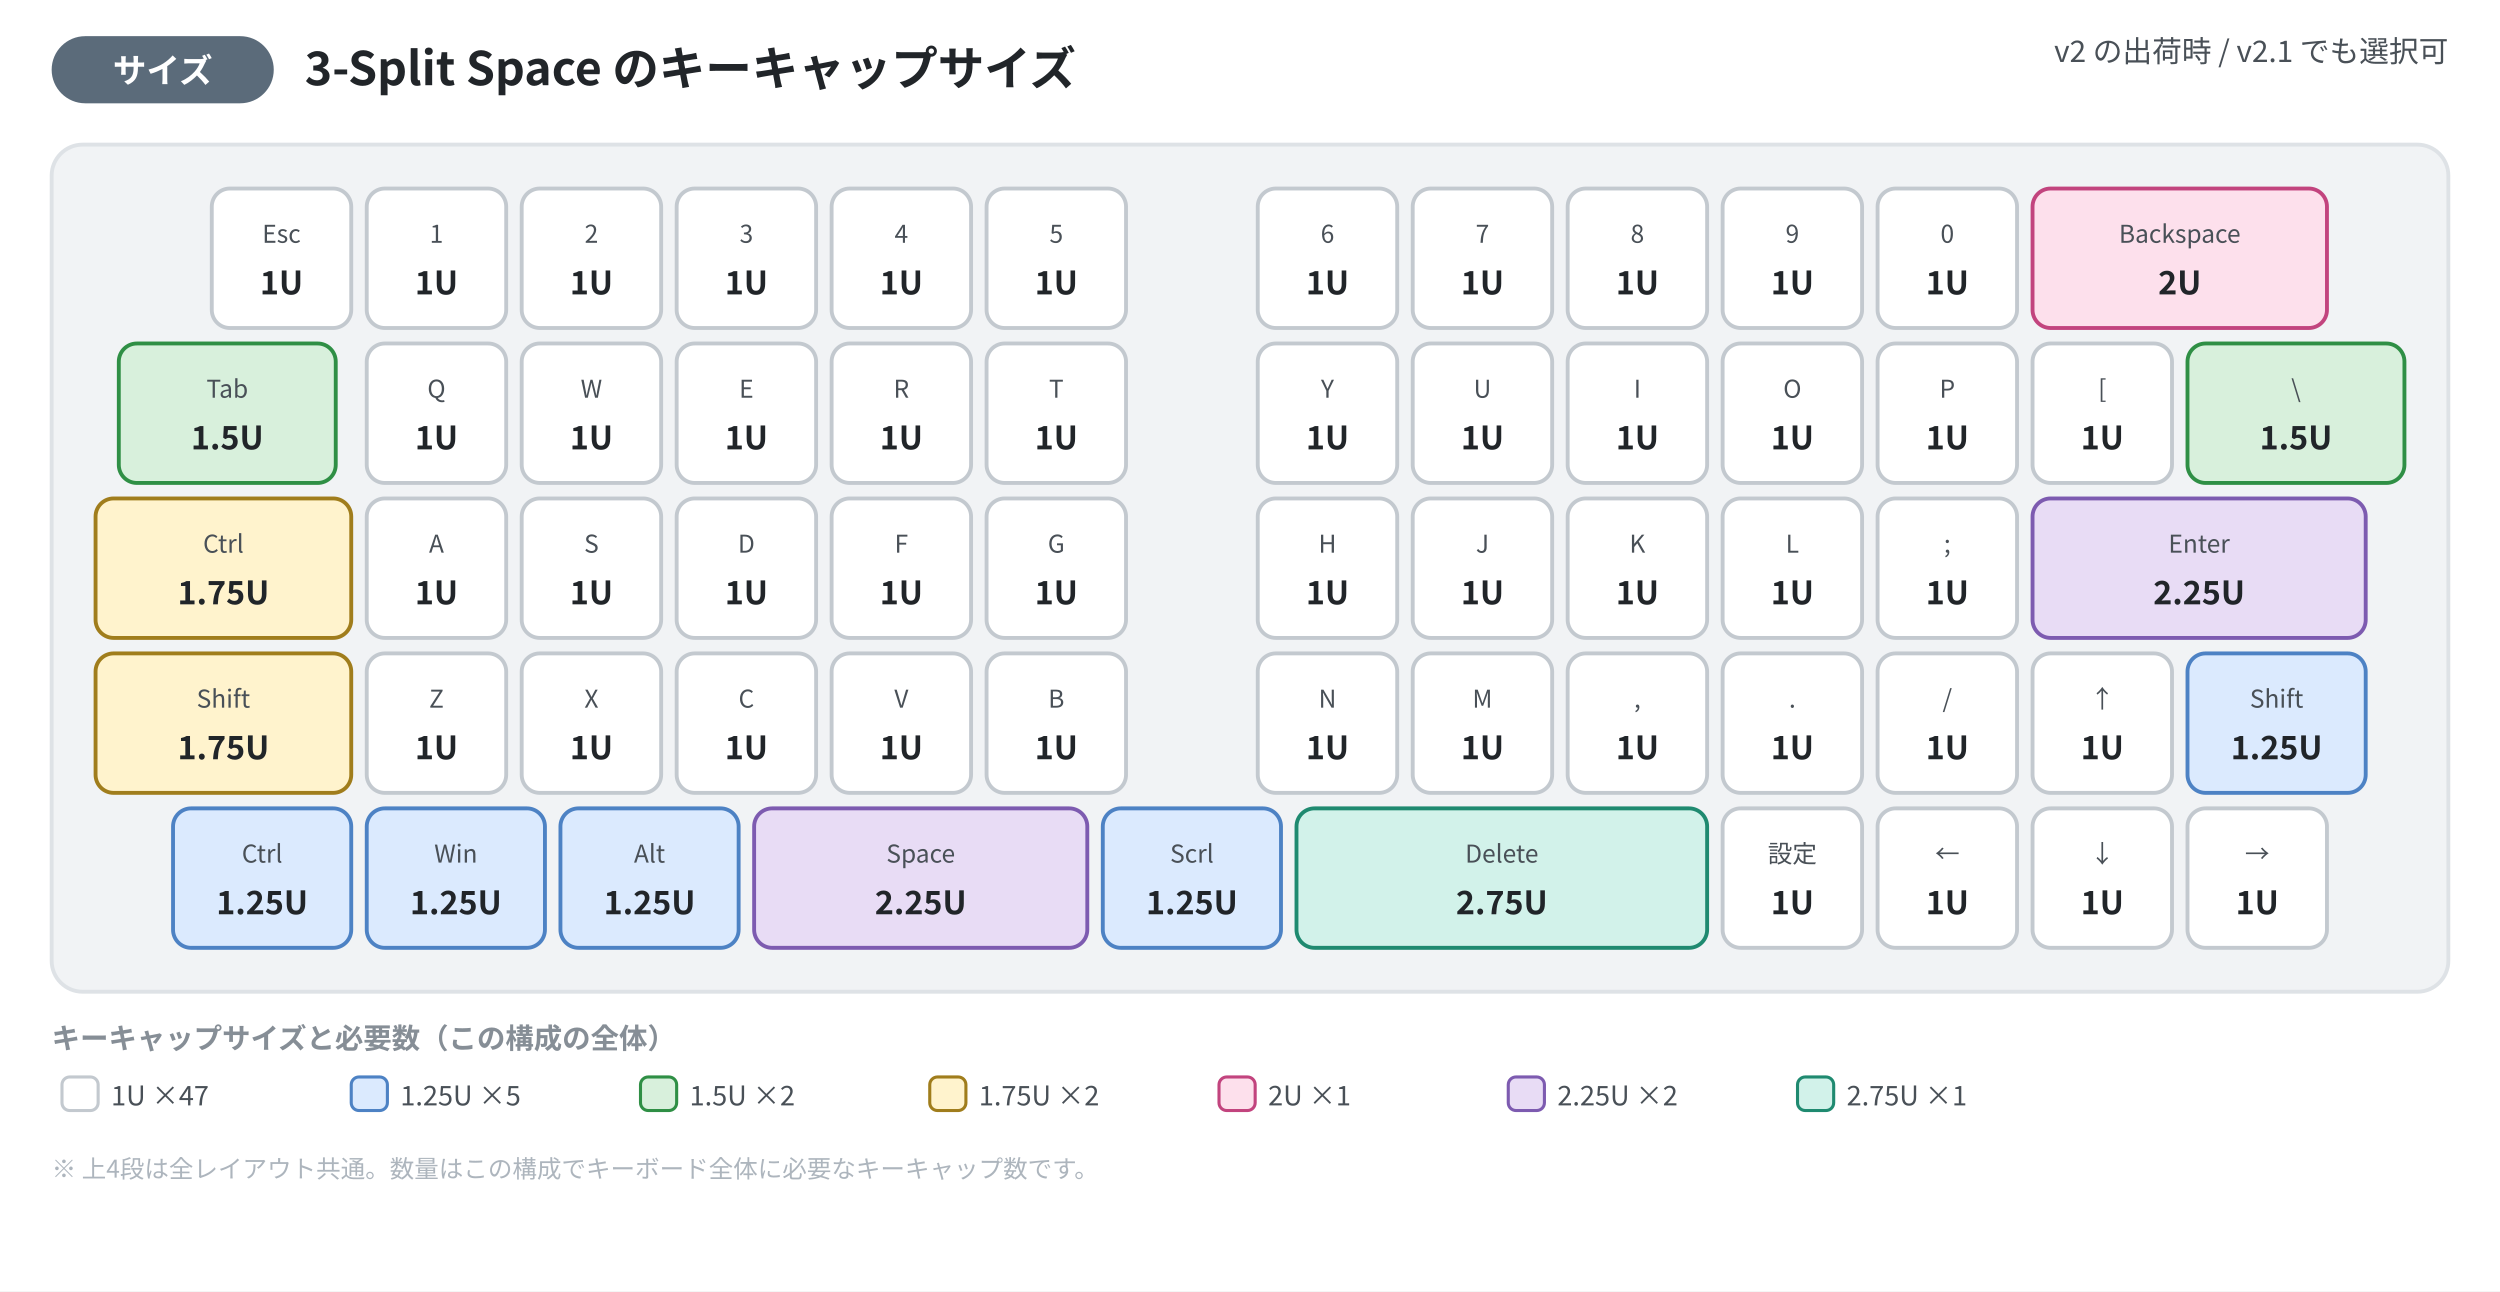
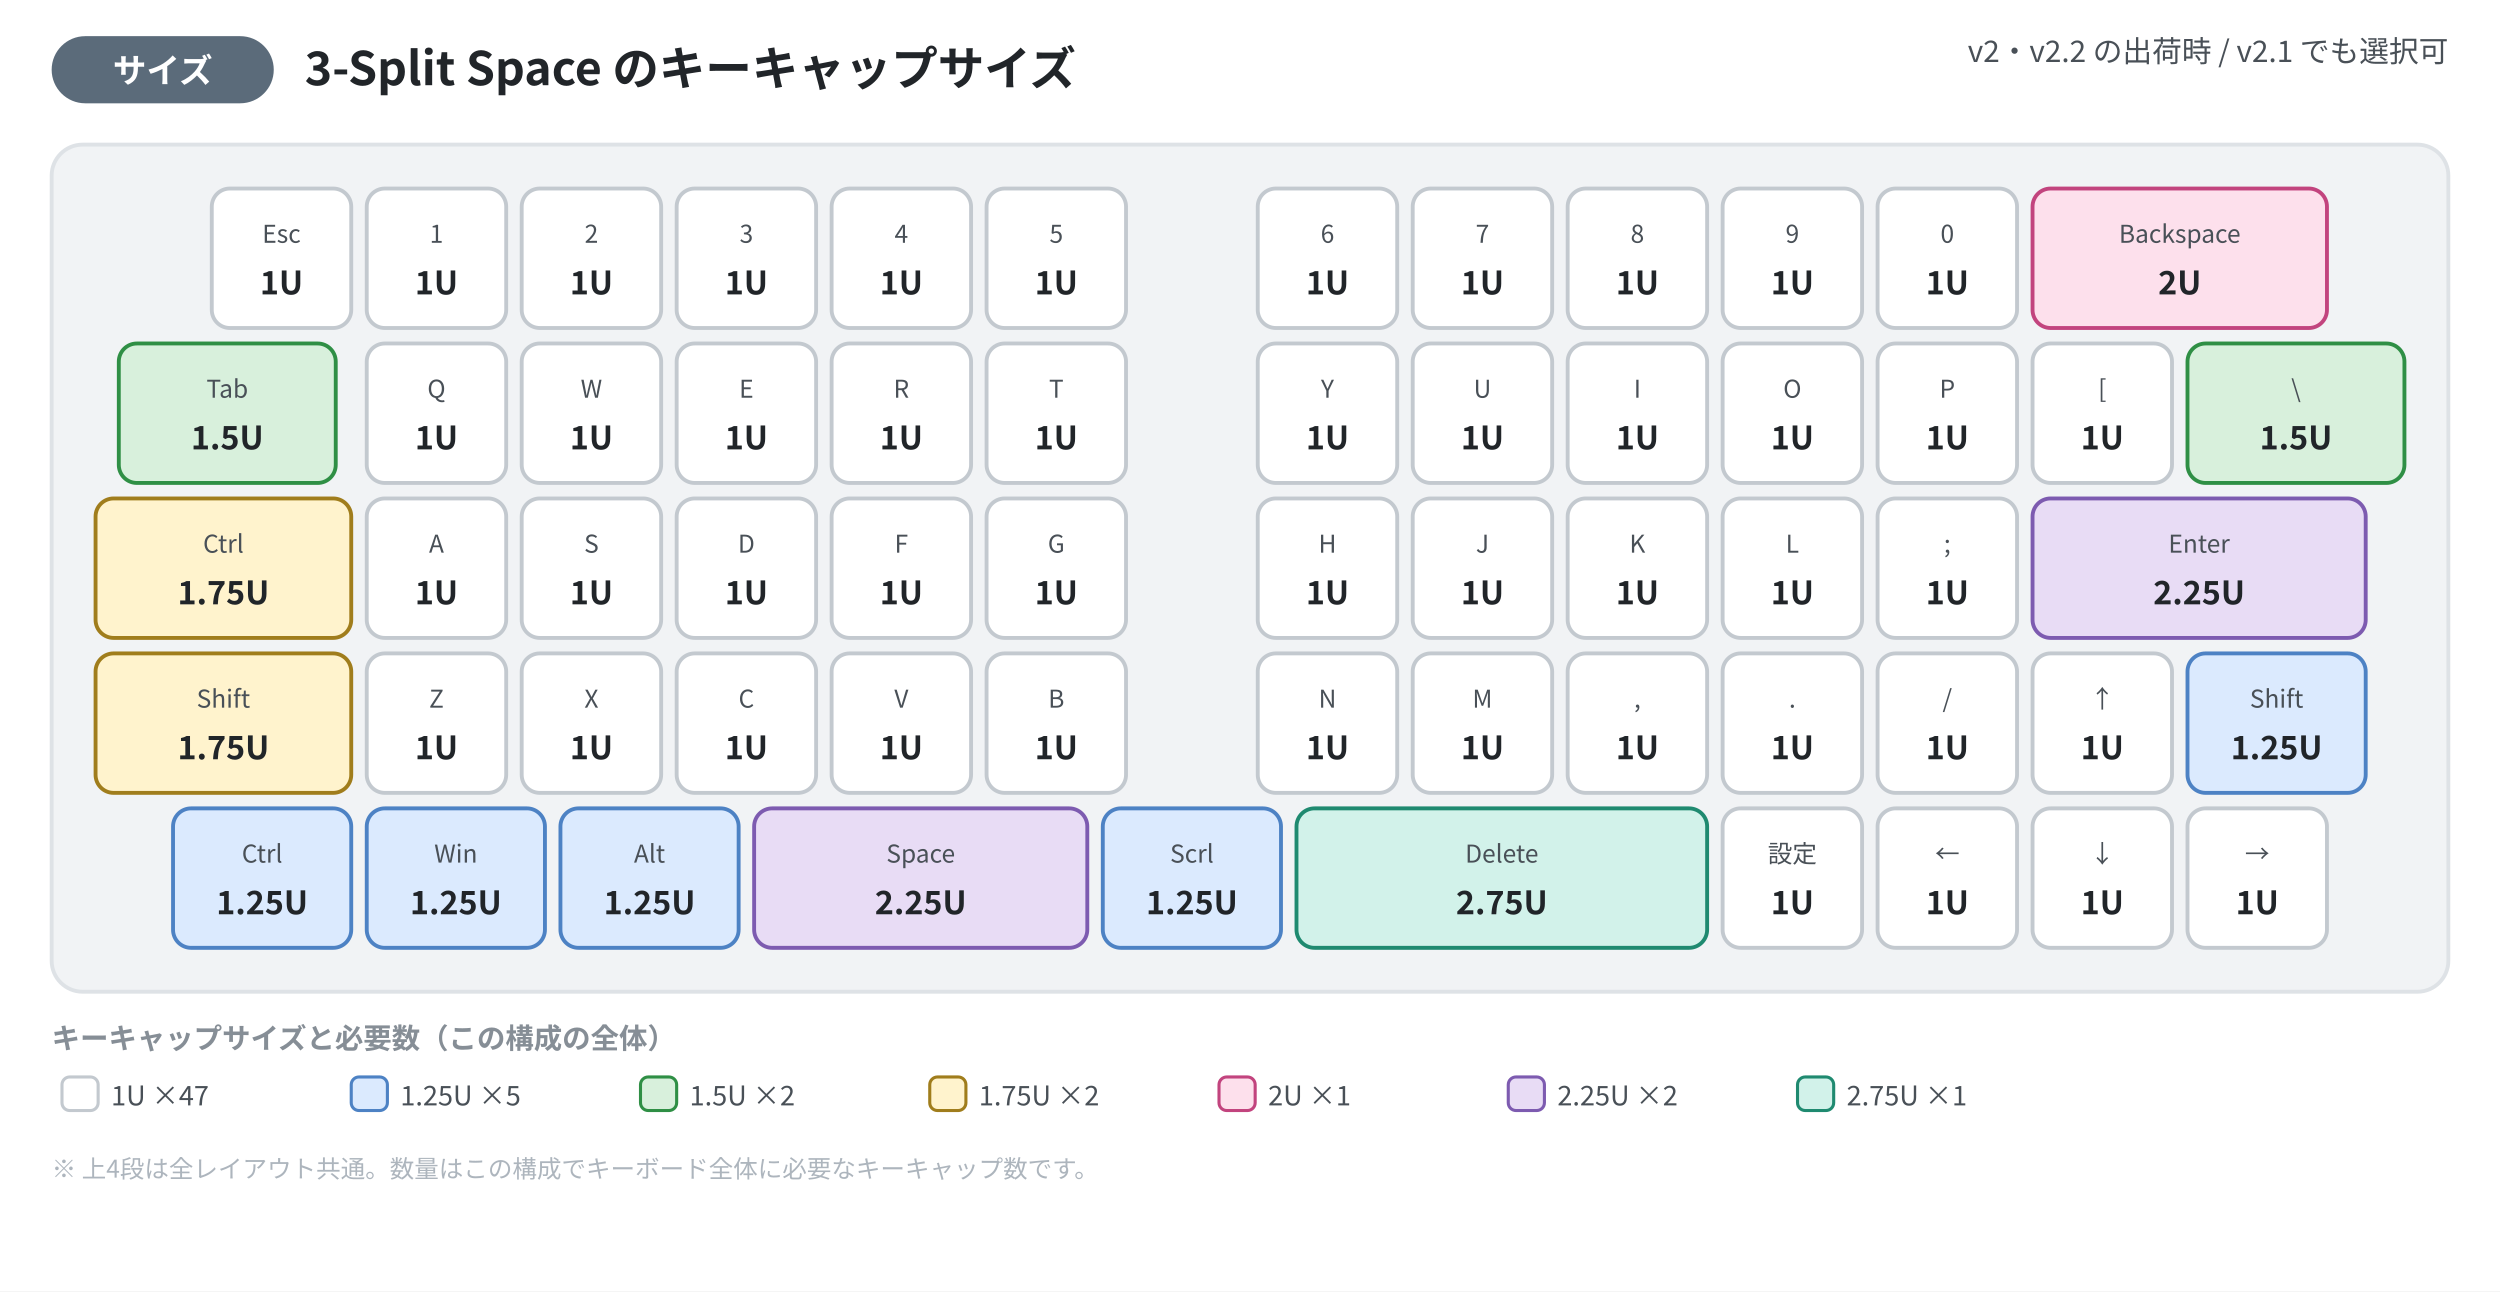
<svg xmlns="http://www.w3.org/2000/svg" width="968" height="500" viewBox="0 0 968 500" font-family="'Noto Sans CJK JP','Noto Sans JP','Hiragino Sans','Yu Gothic UI',sans-serif">
  <defs>
    <marker id="arr" markerWidth="7" markerHeight="7" refX="5" refY="3.5" orient="auto">
      <path d="M0,0 L7,3.5 L0,7 z" fill="#868e96" />
    </marker>
  </defs>
  <rect width="968" height="500" fill="#ffffff" />
  <rect x="20" y="14" width="86" height="26" rx="13" fill="#5b6b7a" />
  <text x="63" y="32" font-size="13" fill="#ffffff" font-weight="700" text-anchor="middle">サイズ</text>
  <text x="118" y="33" font-size="18" fill="#212529" font-weight="700">3-Split Space のキーキャップサイズ</text>
-   <text x="948" y="24" font-size="11.5" fill="#495057" text-anchor="end">v2 の出荷時 / v2.1 でも選択可</text>
+   <text x="948" y="24" font-size="11.5" fill="#495057" text-anchor="end">v2・v2.2 の出荷時 / v2.1 でも選択可</text>
  <g transform="translate(34,70)">
    <rect x="-14" y="-14" width="928.0" height="328" rx="12" fill="#f1f3f5" stroke="#dee2e6" stroke-width="1.5" />
    <rect x="48.0" y="3.0" width="54.0" height="54.0" rx="7" fill="#ffffff" stroke="#c3c9cf" stroke-width="1.5" />
    <text x="75.0" y="24.0" font-size="9.5" fill="#495057" text-anchor="middle">Esc</text>
    <text x="75.0" y="44.0" font-size="12.5" fill="#212529" font-weight="700" text-anchor="middle">1U</text>
    <rect x="108.0" y="3.0" width="54.0" height="54.0" rx="7" fill="#ffffff" stroke="#c3c9cf" stroke-width="1.5" />
    <text x="135.0" y="24.0" font-size="9.5" fill="#495057" text-anchor="middle">1</text>
    <text x="135.0" y="44.0" font-size="12.5" fill="#212529" font-weight="700" text-anchor="middle">1U</text>
    <rect x="168.0" y="3.0" width="54.0" height="54.0" rx="7" fill="#ffffff" stroke="#c3c9cf" stroke-width="1.5" />
    <text x="195.0" y="24.0" font-size="9.5" fill="#495057" text-anchor="middle">2</text>
    <text x="195.0" y="44.0" font-size="12.5" fill="#212529" font-weight="700" text-anchor="middle">1U</text>
    <rect x="228.0" y="3.0" width="54.0" height="54.0" rx="7" fill="#ffffff" stroke="#c3c9cf" stroke-width="1.5" />
    <text x="255.0" y="24.0" font-size="9.5" fill="#495057" text-anchor="middle">3</text>
    <text x="255.0" y="44.0" font-size="12.5" fill="#212529" font-weight="700" text-anchor="middle">1U</text>
    <rect x="288.0" y="3.0" width="54.0" height="54.0" rx="7" fill="#ffffff" stroke="#c3c9cf" stroke-width="1.5" />
    <text x="315.0" y="24.0" font-size="9.5" fill="#495057" text-anchor="middle">4</text>
    <text x="315.0" y="44.0" font-size="12.5" fill="#212529" font-weight="700" text-anchor="middle">1U</text>
    <rect x="348.0" y="3.0" width="54.0" height="54.0" rx="7" fill="#ffffff" stroke="#c3c9cf" stroke-width="1.5" />
    <text x="375.0" y="24.0" font-size="9.5" fill="#495057" text-anchor="middle">5</text>
    <text x="375.0" y="44.0" font-size="12.5" fill="#212529" font-weight="700" text-anchor="middle">1U</text>
    <rect x="453.0" y="3.0" width="54.0" height="54.0" rx="7" fill="#ffffff" stroke="#c3c9cf" stroke-width="1.5" />
    <text x="480.0" y="24.0" font-size="9.5" fill="#495057" text-anchor="middle">6</text>
    <text x="480.0" y="44.0" font-size="12.5" fill="#212529" font-weight="700" text-anchor="middle">1U</text>
    <rect x="513.0" y="3.0" width="54.0" height="54.0" rx="7" fill="#ffffff" stroke="#c3c9cf" stroke-width="1.5" />
    <text x="540.0" y="24.0" font-size="9.5" fill="#495057" text-anchor="middle">7</text>
    <text x="540.0" y="44.0" font-size="12.5" fill="#212529" font-weight="700" text-anchor="middle">1U</text>
    <rect x="573.0" y="3.0" width="54.0" height="54.0" rx="7" fill="#ffffff" stroke="#c3c9cf" stroke-width="1.5" />
    <text x="600.0" y="24.0" font-size="9.5" fill="#495057" text-anchor="middle">8</text>
    <text x="600.0" y="44.0" font-size="12.5" fill="#212529" font-weight="700" text-anchor="middle">1U</text>
    <rect x="633.0" y="3.0" width="54.0" height="54.0" rx="7" fill="#ffffff" stroke="#c3c9cf" stroke-width="1.5" />
    <text x="660.0" y="24.0" font-size="9.5" fill="#495057" text-anchor="middle">9</text>
    <text x="660.0" y="44.0" font-size="12.5" fill="#212529" font-weight="700" text-anchor="middle">1U</text>
    <rect x="693.0" y="3.0" width="54.0" height="54.0" rx="7" fill="#ffffff" stroke="#c3c9cf" stroke-width="1.5" />
    <text x="720.0" y="24.0" font-size="9.5" fill="#495057" text-anchor="middle">0</text>
    <text x="720.0" y="44.0" font-size="12.5" fill="#212529" font-weight="700" text-anchor="middle">1U</text>
    <rect x="753.0" y="3.0" width="114.0" height="54.0" rx="7" fill="#fde0ec" stroke="#c2447e" stroke-width="1.5" />
    <text x="810.0" y="24.0" font-size="9.5" fill="#495057" text-anchor="middle">Backspace</text>
    <text x="810.0" y="44.0" font-size="12.5" fill="#212529" font-weight="700" text-anchor="middle">2U</text>
    <rect x="12.0" y="63.0" width="84.0" height="54.0" rx="7" fill="#d8f0dc" stroke="#2f8f45" stroke-width="1.5" />
    <text x="54.0" y="84.0" font-size="9.5" fill="#495057" text-anchor="middle">Tab</text>
    <text x="54.0" y="104.0" font-size="12.5" fill="#212529" font-weight="700" text-anchor="middle">1.5U</text>
    <rect x="108.0" y="63.0" width="54.0" height="54.0" rx="7" fill="#ffffff" stroke="#c3c9cf" stroke-width="1.5" />
    <text x="135.0" y="84.0" font-size="9.5" fill="#495057" text-anchor="middle">Q</text>
    <text x="135.0" y="104.0" font-size="12.5" fill="#212529" font-weight="700" text-anchor="middle">1U</text>
    <rect x="168.0" y="63.0" width="54.0" height="54.0" rx="7" fill="#ffffff" stroke="#c3c9cf" stroke-width="1.5" />
    <text x="195.0" y="84.0" font-size="9.5" fill="#495057" text-anchor="middle">W</text>
    <text x="195.0" y="104.0" font-size="12.5" fill="#212529" font-weight="700" text-anchor="middle">1U</text>
    <rect x="228.0" y="63.0" width="54.0" height="54.0" rx="7" fill="#ffffff" stroke="#c3c9cf" stroke-width="1.5" />
    <text x="255.0" y="84.0" font-size="9.5" fill="#495057" text-anchor="middle">E</text>
    <text x="255.0" y="104.0" font-size="12.5" fill="#212529" font-weight="700" text-anchor="middle">1U</text>
    <rect x="288.0" y="63.0" width="54.0" height="54.0" rx="7" fill="#ffffff" stroke="#c3c9cf" stroke-width="1.5" />
    <text x="315.0" y="84.0" font-size="9.5" fill="#495057" text-anchor="middle">R</text>
    <text x="315.0" y="104.0" font-size="12.5" fill="#212529" font-weight="700" text-anchor="middle">1U</text>
    <rect x="348.0" y="63.0" width="54.0" height="54.0" rx="7" fill="#ffffff" stroke="#c3c9cf" stroke-width="1.5" />
    <text x="375.0" y="84.0" font-size="9.5" fill="#495057" text-anchor="middle">T</text>
    <text x="375.0" y="104.0" font-size="12.5" fill="#212529" font-weight="700" text-anchor="middle">1U</text>
    <rect x="453.0" y="63.0" width="54.0" height="54.0" rx="7" fill="#ffffff" stroke="#c3c9cf" stroke-width="1.5" />
    <text x="480.0" y="84.0" font-size="9.5" fill="#495057" text-anchor="middle">Y</text>
    <text x="480.0" y="104.0" font-size="12.5" fill="#212529" font-weight="700" text-anchor="middle">1U</text>
    <rect x="513.0" y="63.0" width="54.0" height="54.0" rx="7" fill="#ffffff" stroke="#c3c9cf" stroke-width="1.5" />
    <text x="540.0" y="84.0" font-size="9.5" fill="#495057" text-anchor="middle">U</text>
    <text x="540.0" y="104.0" font-size="12.5" fill="#212529" font-weight="700" text-anchor="middle">1U</text>
    <rect x="573.0" y="63.0" width="54.0" height="54.0" rx="7" fill="#ffffff" stroke="#c3c9cf" stroke-width="1.5" />
    <text x="600.0" y="84.0" font-size="9.5" fill="#495057" text-anchor="middle">I</text>
    <text x="600.0" y="104.0" font-size="12.5" fill="#212529" font-weight="700" text-anchor="middle">1U</text>
    <rect x="633.0" y="63.0" width="54.0" height="54.0" rx="7" fill="#ffffff" stroke="#c3c9cf" stroke-width="1.5" />
    <text x="660.0" y="84.0" font-size="9.5" fill="#495057" text-anchor="middle">O</text>
    <text x="660.0" y="104.0" font-size="12.5" fill="#212529" font-weight="700" text-anchor="middle">1U</text>
    <rect x="693.0" y="63.0" width="54.0" height="54.0" rx="7" fill="#ffffff" stroke="#c3c9cf" stroke-width="1.5" />
    <text x="720.0" y="84.0" font-size="9.5" fill="#495057" text-anchor="middle">P</text>
    <text x="720.0" y="104.0" font-size="12.5" fill="#212529" font-weight="700" text-anchor="middle">1U</text>
    <rect x="753.0" y="63.0" width="54.0" height="54.0" rx="7" fill="#ffffff" stroke="#c3c9cf" stroke-width="1.5" />
    <text x="780.0" y="84.0" font-size="9.5" fill="#495057" text-anchor="middle">[</text>
    <text x="780.0" y="104.0" font-size="12.5" fill="#212529" font-weight="700" text-anchor="middle">1U</text>
    <rect x="813.0" y="63.0" width="84.0" height="54.0" rx="7" fill="#d8f0dc" stroke="#2f8f45" stroke-width="1.5" />
    <text x="855.0" y="84.0" font-size="9.5" fill="#495057" text-anchor="middle">\</text>
    <text x="855.0" y="104.0" font-size="12.5" fill="#212529" font-weight="700" text-anchor="middle">1.5U</text>
    <rect x="3.0" y="123.0" width="99.0" height="54.0" rx="7" fill="#fff3cd" stroke="#a07d1c" stroke-width="1.5" />
    <text x="52.5" y="144.0" font-size="9.5" fill="#495057" text-anchor="middle">Ctrl</text>
    <text x="52.5" y="164.0" font-size="12.5" fill="#212529" font-weight="700" text-anchor="middle">1.75U</text>
    <rect x="108.0" y="123.0" width="54.0" height="54.0" rx="7" fill="#ffffff" stroke="#c3c9cf" stroke-width="1.5" />
    <text x="135.0" y="144.0" font-size="9.5" fill="#495057" text-anchor="middle">A</text>
    <text x="135.0" y="164.0" font-size="12.5" fill="#212529" font-weight="700" text-anchor="middle">1U</text>
    <rect x="168.0" y="123.0" width="54.0" height="54.0" rx="7" fill="#ffffff" stroke="#c3c9cf" stroke-width="1.5" />
    <text x="195.0" y="144.0" font-size="9.5" fill="#495057" text-anchor="middle">S</text>
    <text x="195.0" y="164.0" font-size="12.5" fill="#212529" font-weight="700" text-anchor="middle">1U</text>
    <rect x="228.0" y="123.0" width="54.0" height="54.0" rx="7" fill="#ffffff" stroke="#c3c9cf" stroke-width="1.5" />
    <text x="255.0" y="144.0" font-size="9.5" fill="#495057" text-anchor="middle">D</text>
    <text x="255.0" y="164.0" font-size="12.5" fill="#212529" font-weight="700" text-anchor="middle">1U</text>
    <rect x="288.0" y="123.0" width="54.0" height="54.0" rx="7" fill="#ffffff" stroke="#c3c9cf" stroke-width="1.5" />
    <text x="315.0" y="144.0" font-size="9.5" fill="#495057" text-anchor="middle">F</text>
    <text x="315.0" y="164.0" font-size="12.5" fill="#212529" font-weight="700" text-anchor="middle">1U</text>
    <rect x="348.0" y="123.0" width="54.0" height="54.0" rx="7" fill="#ffffff" stroke="#c3c9cf" stroke-width="1.5" />
    <text x="375.0" y="144.0" font-size="9.5" fill="#495057" text-anchor="middle">G</text>
    <text x="375.0" y="164.0" font-size="12.5" fill="#212529" font-weight="700" text-anchor="middle">1U</text>
    <rect x="453.0" y="123.0" width="54.0" height="54.0" rx="7" fill="#ffffff" stroke="#c3c9cf" stroke-width="1.5" />
    <text x="480.0" y="144.0" font-size="9.5" fill="#495057" text-anchor="middle">H</text>
    <text x="480.0" y="164.0" font-size="12.5" fill="#212529" font-weight="700" text-anchor="middle">1U</text>
    <rect x="513.0" y="123.0" width="54.0" height="54.0" rx="7" fill="#ffffff" stroke="#c3c9cf" stroke-width="1.5" />
    <text x="540.0" y="144.0" font-size="9.5" fill="#495057" text-anchor="middle">J</text>
    <text x="540.0" y="164.0" font-size="12.5" fill="#212529" font-weight="700" text-anchor="middle">1U</text>
    <rect x="573.0" y="123.0" width="54.0" height="54.0" rx="7" fill="#ffffff" stroke="#c3c9cf" stroke-width="1.5" />
    <text x="600.0" y="144.0" font-size="9.5" fill="#495057" text-anchor="middle">K</text>
    <text x="600.0" y="164.0" font-size="12.5" fill="#212529" font-weight="700" text-anchor="middle">1U</text>
    <rect x="633.0" y="123.0" width="54.0" height="54.0" rx="7" fill="#ffffff" stroke="#c3c9cf" stroke-width="1.5" />
    <text x="660.0" y="144.0" font-size="9.5" fill="#495057" text-anchor="middle">L</text>
    <text x="660.0" y="164.0" font-size="12.5" fill="#212529" font-weight="700" text-anchor="middle">1U</text>
    <rect x="693.0" y="123.0" width="54.0" height="54.0" rx="7" fill="#ffffff" stroke="#c3c9cf" stroke-width="1.5" />
    <text x="720.0" y="144.0" font-size="9.5" fill="#495057" text-anchor="middle">;</text>
    <text x="720.0" y="164.0" font-size="12.5" fill="#212529" font-weight="700" text-anchor="middle">1U</text>
    <rect x="753.0" y="123.0" width="129.0" height="54.0" rx="7" fill="#e8dcf5" stroke="#7d5bb0" stroke-width="1.5" />
    <text x="817.5" y="144.0" font-size="9.5" fill="#495057" text-anchor="middle">Enter</text>
    <text x="817.5" y="164.0" font-size="12.5" fill="#212529" font-weight="700" text-anchor="middle">2.25U</text>
    <rect x="3.0" y="183.0" width="99.0" height="54.0" rx="7" fill="#fff3cd" stroke="#a07d1c" stroke-width="1.5" />
    <text x="52.5" y="204.0" font-size="9.5" fill="#495057" text-anchor="middle">Shift</text>
    <text x="52.5" y="224.0" font-size="12.5" fill="#212529" font-weight="700" text-anchor="middle">1.75U</text>
    <rect x="108.0" y="183.0" width="54.0" height="54.0" rx="7" fill="#ffffff" stroke="#c3c9cf" stroke-width="1.5" />
    <text x="135.0" y="204.0" font-size="9.5" fill="#495057" text-anchor="middle">Z</text>
    <text x="135.0" y="224.0" font-size="12.5" fill="#212529" font-weight="700" text-anchor="middle">1U</text>
    <rect x="168.0" y="183.0" width="54.0" height="54.0" rx="7" fill="#ffffff" stroke="#c3c9cf" stroke-width="1.5" />
    <text x="195.0" y="204.0" font-size="9.5" fill="#495057" text-anchor="middle">X</text>
    <text x="195.0" y="224.0" font-size="12.5" fill="#212529" font-weight="700" text-anchor="middle">1U</text>
    <rect x="228.0" y="183.0" width="54.0" height="54.0" rx="7" fill="#ffffff" stroke="#c3c9cf" stroke-width="1.5" />
    <text x="255.0" y="204.0" font-size="9.5" fill="#495057" text-anchor="middle">C</text>
    <text x="255.0" y="224.0" font-size="12.5" fill="#212529" font-weight="700" text-anchor="middle">1U</text>
    <rect x="288.0" y="183.0" width="54.0" height="54.0" rx="7" fill="#ffffff" stroke="#c3c9cf" stroke-width="1.5" />
    <text x="315.0" y="204.0" font-size="9.5" fill="#495057" text-anchor="middle">V</text>
    <text x="315.0" y="224.0" font-size="12.5" fill="#212529" font-weight="700" text-anchor="middle">1U</text>
    <rect x="348.0" y="183.0" width="54.0" height="54.0" rx="7" fill="#ffffff" stroke="#c3c9cf" stroke-width="1.5" />
    <text x="375.0" y="204.0" font-size="9.5" fill="#495057" text-anchor="middle">B</text>
    <text x="375.0" y="224.0" font-size="12.5" fill="#212529" font-weight="700" text-anchor="middle">1U</text>
    <rect x="453.0" y="183.0" width="54.0" height="54.0" rx="7" fill="#ffffff" stroke="#c3c9cf" stroke-width="1.5" />
    <text x="480.0" y="204.0" font-size="9.5" fill="#495057" text-anchor="middle">N</text>
    <text x="480.0" y="224.0" font-size="12.5" fill="#212529" font-weight="700" text-anchor="middle">1U</text>
    <rect x="513.0" y="183.0" width="54.0" height="54.0" rx="7" fill="#ffffff" stroke="#c3c9cf" stroke-width="1.5" />
    <text x="540.0" y="204.0" font-size="9.5" fill="#495057" text-anchor="middle">M</text>
    <text x="540.0" y="224.0" font-size="12.5" fill="#212529" font-weight="700" text-anchor="middle">1U</text>
    <rect x="573.0" y="183.0" width="54.0" height="54.0" rx="7" fill="#ffffff" stroke="#c3c9cf" stroke-width="1.5" />
    <text x="600.0" y="204.0" font-size="9.5" fill="#495057" text-anchor="middle">,</text>
    <text x="600.0" y="224.0" font-size="12.5" fill="#212529" font-weight="700" text-anchor="middle">1U</text>
    <rect x="633.0" y="183.0" width="54.0" height="54.0" rx="7" fill="#ffffff" stroke="#c3c9cf" stroke-width="1.5" />
    <text x="660.0" y="204.0" font-size="9.5" fill="#495057" text-anchor="middle">.</text>
    <text x="660.0" y="224.0" font-size="12.5" fill="#212529" font-weight="700" text-anchor="middle">1U</text>
    <rect x="693.0" y="183.0" width="54.0" height="54.0" rx="7" fill="#ffffff" stroke="#c3c9cf" stroke-width="1.5" />
    <text x="720.0" y="204.0" font-size="9.5" fill="#495057" text-anchor="middle">/</text>
    <text x="720.0" y="224.0" font-size="12.5" fill="#212529" font-weight="700" text-anchor="middle">1U</text>
    <rect x="753.0" y="183.0" width="54.0" height="54.0" rx="7" fill="#ffffff" stroke="#c3c9cf" stroke-width="1.5" />
    <text x="780.0" y="204.0" font-size="9.5" fill="#495057" text-anchor="middle">↑</text>
    <text x="780.0" y="224.0" font-size="12.5" fill="#212529" font-weight="700" text-anchor="middle">1U</text>
    <rect x="813.0" y="183.0" width="69.0" height="54.0" rx="7" fill="#dbeafe" stroke="#4d82c4" stroke-width="1.5" />
    <text x="847.5" y="204.0" font-size="9.5" fill="#495057" text-anchor="middle">Shift</text>
    <text x="847.5" y="224.0" font-size="12.5" fill="#212529" font-weight="700" text-anchor="middle">1.25U</text>
    <rect x="33.0" y="243.0" width="69.0" height="54.0" rx="7" fill="#dbeafe" stroke="#4d82c4" stroke-width="1.5" />
    <text x="67.5" y="264.0" font-size="9.5" fill="#495057" text-anchor="middle">Ctrl</text>
    <text x="67.5" y="284.0" font-size="12.5" fill="#212529" font-weight="700" text-anchor="middle">1.25U</text>
    <rect x="108.0" y="243.0" width="69.0" height="54.0" rx="7" fill="#dbeafe" stroke="#4d82c4" stroke-width="1.5" />
    <text x="142.5" y="264.0" font-size="9.5" fill="#495057" text-anchor="middle">Win</text>
    <text x="142.5" y="284.0" font-size="12.5" fill="#212529" font-weight="700" text-anchor="middle">1.25U</text>
    <rect x="183.0" y="243.0" width="69.0" height="54.0" rx="7" fill="#dbeafe" stroke="#4d82c4" stroke-width="1.5" />
    <text x="217.5" y="264.0" font-size="9.5" fill="#495057" text-anchor="middle">Alt</text>
    <text x="217.5" y="284.0" font-size="12.5" fill="#212529" font-weight="700" text-anchor="middle">1.25U</text>
    <rect x="258.0" y="243.0" width="129.0" height="54.0" rx="7" fill="#e8dcf5" stroke="#7d5bb0" stroke-width="1.5" />
    <text x="322.5" y="264.0" font-size="9.5" fill="#495057" text-anchor="middle">Space</text>
    <text x="322.5" y="284.0" font-size="12.5" fill="#212529" font-weight="700" text-anchor="middle">2.25U</text>
    <rect x="393.0" y="243.0" width="69.0" height="54.0" rx="7" fill="#dbeafe" stroke="#4d82c4" stroke-width="1.5" />
    <text x="427.5" y="264.0" font-size="9.5" fill="#495057" text-anchor="middle">Scrl</text>
    <text x="427.5" y="284.0" font-size="12.5" fill="#212529" font-weight="700" text-anchor="middle">1.25U</text>
    <rect x="468.0" y="243.0" width="159.0" height="54.0" rx="7" fill="#d2f2ea" stroke="#1f8a70" stroke-width="1.5" />
    <text x="547.5" y="264.0" font-size="9.5" fill="#495057" text-anchor="middle">Delete</text>
    <text x="547.5" y="284.0" font-size="12.5" fill="#212529" font-weight="700" text-anchor="middle">2.75U</text>
    <rect x="633.0" y="243.0" width="54.0" height="54.0" rx="7" fill="#ffffff" stroke="#c3c9cf" stroke-width="1.5" />
    <text x="660.0" y="264.0" font-size="9.5" fill="#495057" text-anchor="middle">設定</text>
    <text x="660.0" y="284.0" font-size="12.5" fill="#212529" font-weight="700" text-anchor="middle">1U</text>
    <rect x="693.0" y="243.0" width="54.0" height="54.0" rx="7" fill="#ffffff" stroke="#c3c9cf" stroke-width="1.5" />
    <text x="720.0" y="264.0" font-size="9.5" fill="#495057" text-anchor="middle">←</text>
    <text x="720.0" y="284.0" font-size="12.5" fill="#212529" font-weight="700" text-anchor="middle">1U</text>
    <rect x="753.0" y="243.0" width="54.0" height="54.0" rx="7" fill="#ffffff" stroke="#c3c9cf" stroke-width="1.5" />
    <text x="780.0" y="264.0" font-size="9.5" fill="#495057" text-anchor="middle">↓</text>
    <text x="780.0" y="284.0" font-size="12.5" fill="#212529" font-weight="700" text-anchor="middle">1U</text>
    <rect x="813.0" y="243.0" width="54.0" height="54.0" rx="7" fill="#ffffff" stroke="#c3c9cf" stroke-width="1.5" />
    <text x="840.0" y="264.0" font-size="9.5" fill="#495057" text-anchor="middle">→</text>
    <text x="840.0" y="284.0" font-size="12.5" fill="#212529" font-weight="700" text-anchor="middle">1U</text>
  </g>
  <text x="20" y="406" font-size="11" fill="#868e96" font-weight="700">キーキャップサイズと必要数（この構成の全体）</text>
  <rect x="24" y="417" width="14" height="13" rx="3" fill="#ffffff" stroke="#c3c9cf" stroke-width="1.2" />
  <text x="43" y="428" font-size="10.5" fill="#495057">1U ×47</text>
  <rect x="136" y="417" width="14" height="13" rx="3" fill="#dbeafe" stroke="#4d82c4" stroke-width="1.2" />
  <text x="155" y="428" font-size="10.5" fill="#495057">1.25U ×5</text>
  <rect x="248" y="417" width="14" height="13" rx="3" fill="#d8f0dc" stroke="#2f8f45" stroke-width="1.2" />
  <text x="267" y="428" font-size="10.5" fill="#495057">1.5U ×2</text>
  <rect x="360" y="417" width="14" height="13" rx="3" fill="#fff3cd" stroke="#a07d1c" stroke-width="1.2" />
  <text x="379" y="428" font-size="10.5" fill="#495057">1.75U ×2</text>
  <rect x="472" y="417" width="14" height="13" rx="3" fill="#fde0ec" stroke="#c2447e" stroke-width="1.2" />
  <text x="491" y="428" font-size="10.5" fill="#495057">2U ×1</text>
  <rect x="584" y="417" width="14" height="13" rx="3" fill="#e8dcf5" stroke="#7d5bb0" stroke-width="1.2" />
  <text x="603" y="428" font-size="10.5" fill="#495057">2.25U ×2</text>
  <rect x="696" y="417" width="14" height="13" rx="3" fill="#d2f2ea" stroke="#1f8a70" stroke-width="1.2" />
  <text x="715" y="428" font-size="10.5" fill="#495057">2.75U ×1</text>
  <text x="20" y="456" font-size="9.5" fill="#adb5bd">※ 上4段は全レイアウト共通。数量はこの構成でキーボード全体に必要なキーキャップ数です。</text>
</svg>
